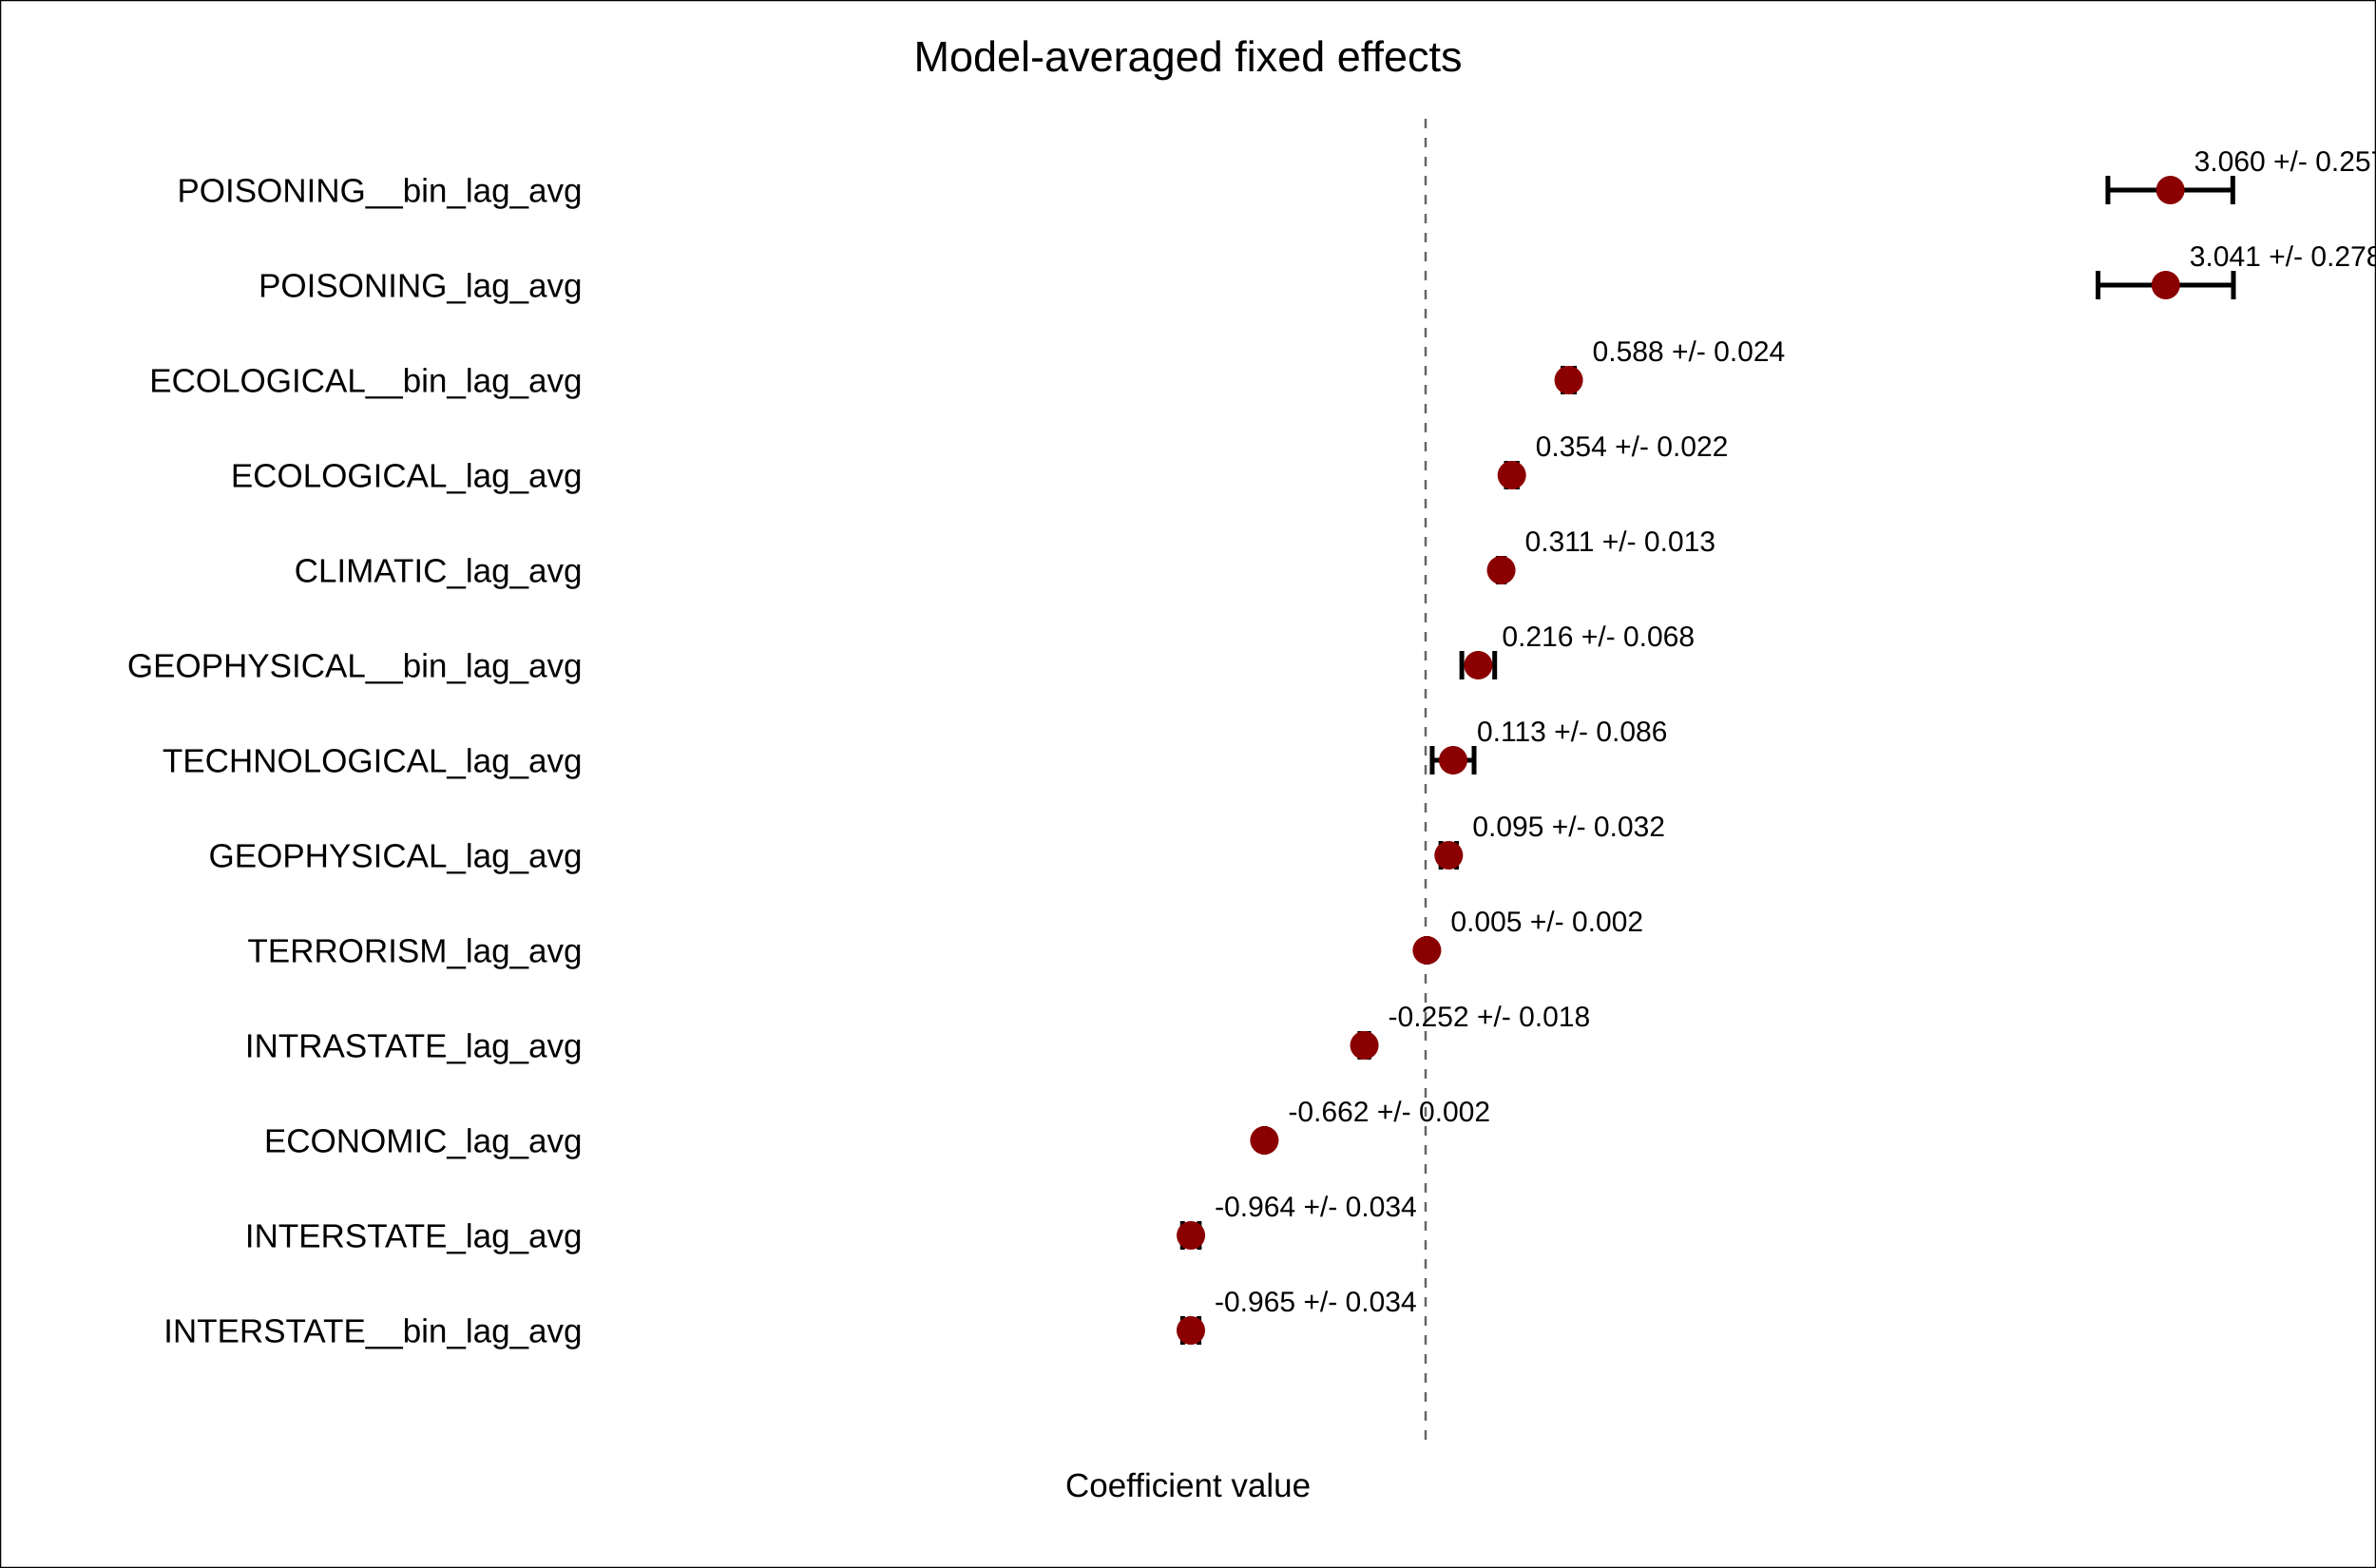
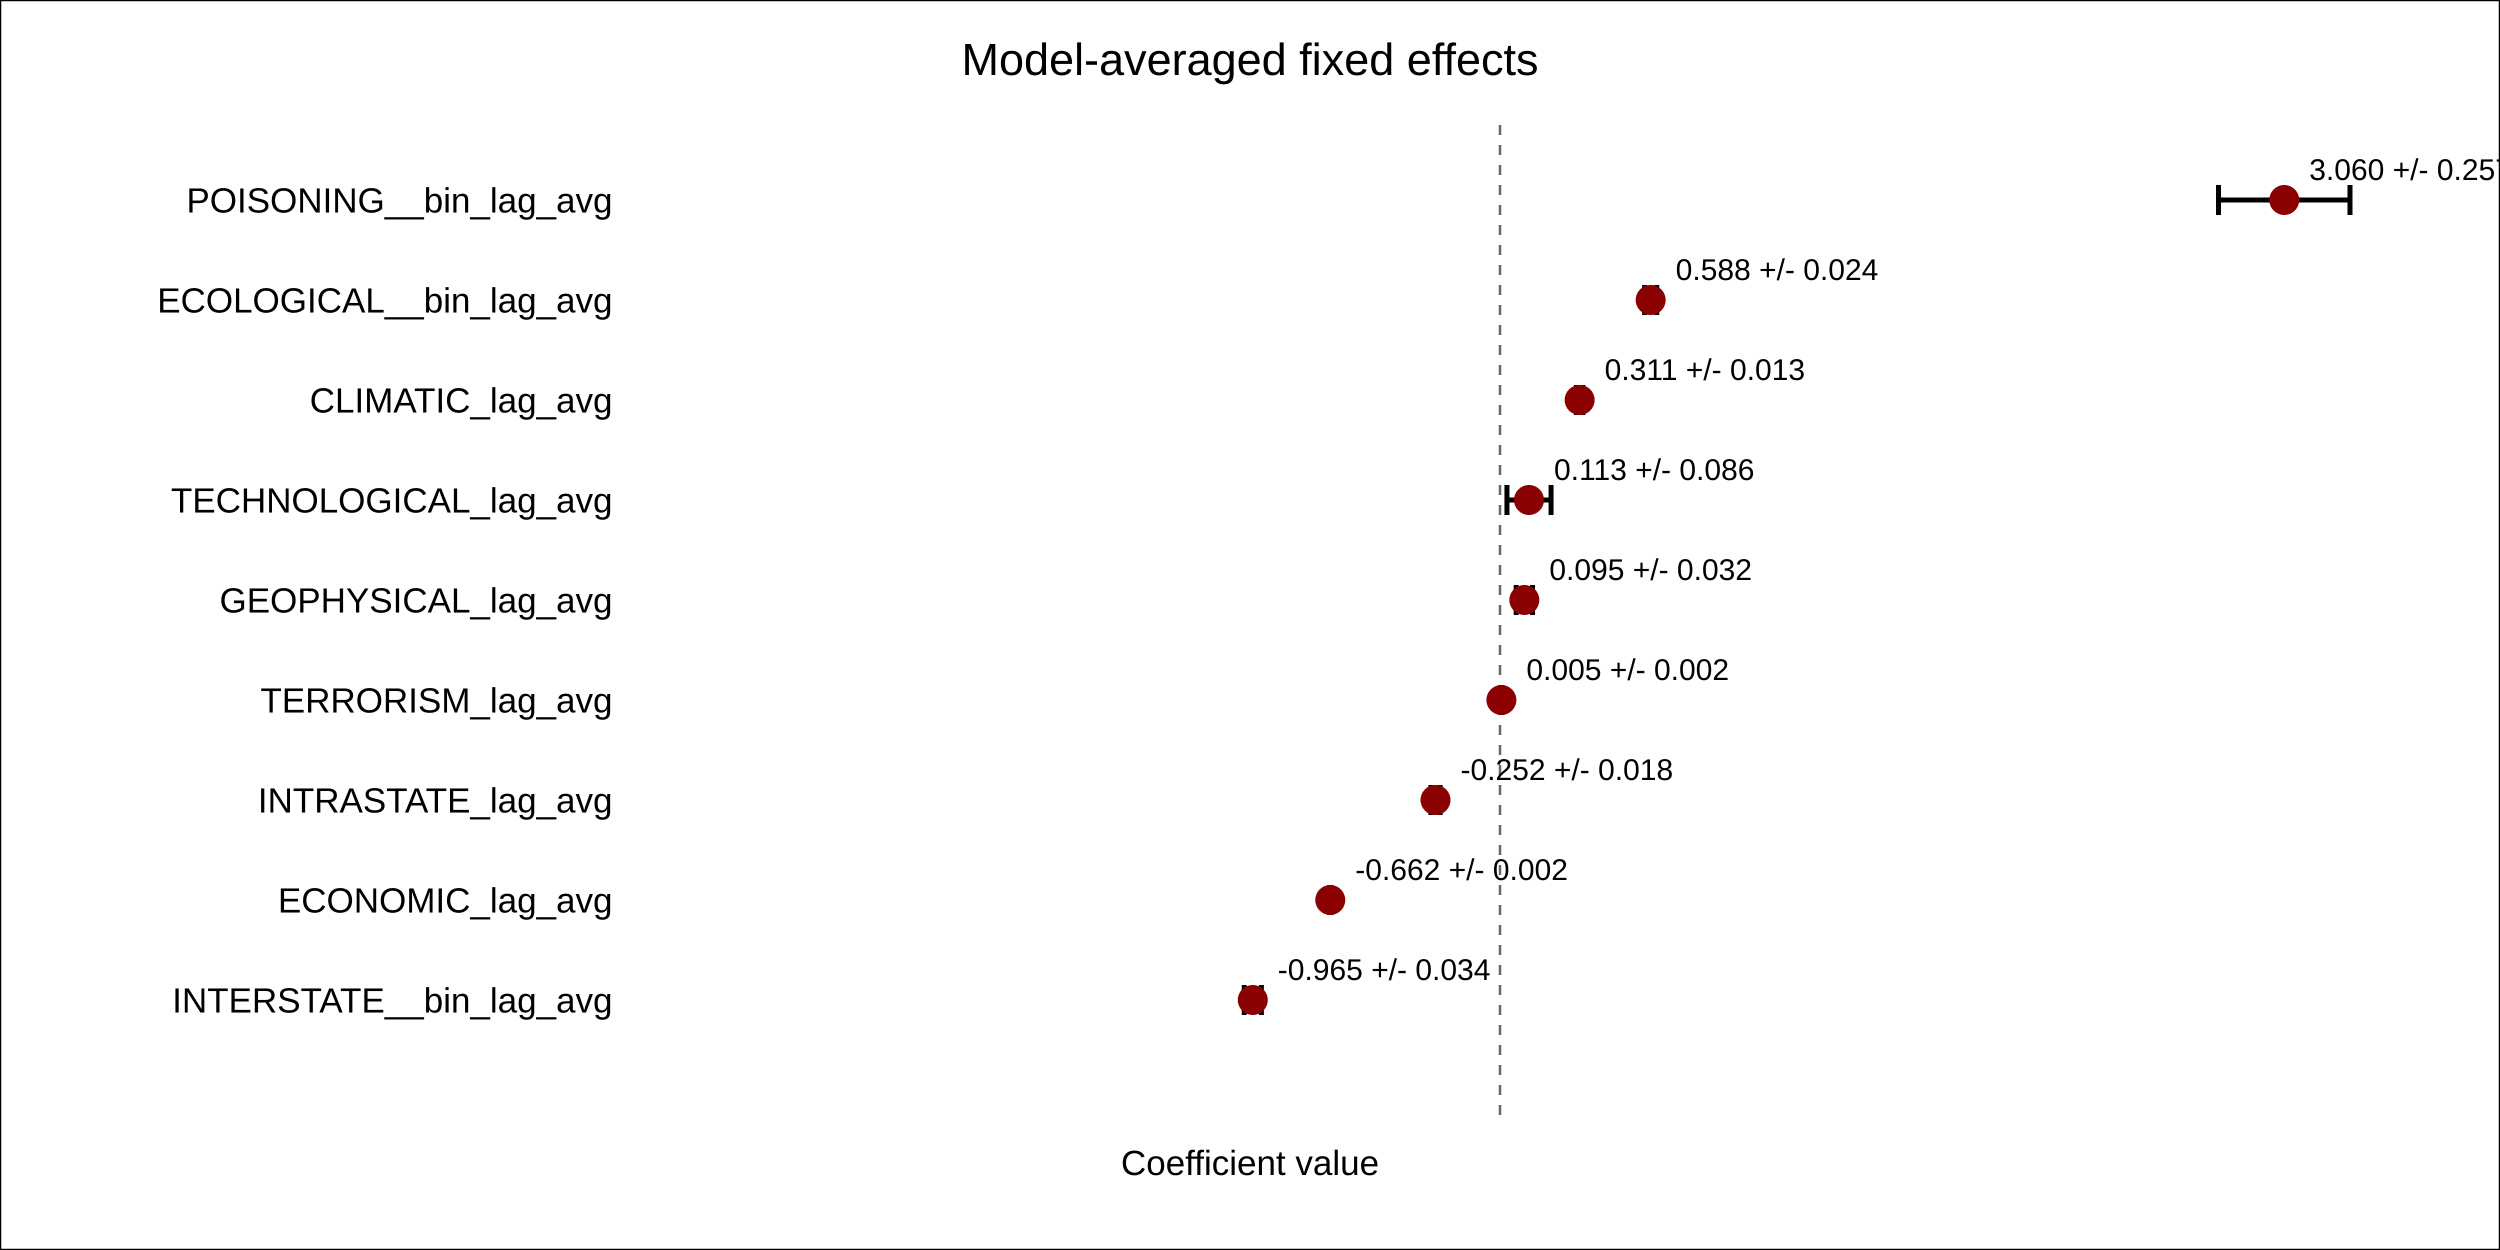
- <svg xmlns="http://www.w3.org/2000/svg" width="1000" height="660">
+ <svg xmlns="http://www.w3.org/2000/svg" width="1000" height="500">
  <style>
        text { font-family: Arial, sans-serif; }
    </style>
-   <rect x="0" y="0" width="1000" height="660" fill="white" stroke="black" stroke-width="1" />
-   <line x1="600.00" y1="50" x2="600.00" y2="610" stroke="#666" stroke-width="1" stroke-dasharray="4 4" />
+   <rect x="0" y="0" width="1000" height="500" fill="white" stroke="black" stroke-width="1" />
+   <line x1="600.00" y1="50" x2="600.00" y2="450" stroke="#666" stroke-width="1" stroke-dasharray="4 4" />
  <text x="500.0" y="30.0" text-anchor="middle" font-size="18">Model-averaged fixed effects</text>
-   <text x="500.0" y="630.0" text-anchor="middle" font-size="14">Coefficient value</text>
+   <text x="500.0" y="470.0" text-anchor="middle" font-size="14">Coefficient value</text>
  <text x="245" y="85" text-anchor="end" font-size="14">POISONING__bin_lag_avg</text>
-   <line x1="887.17" y1="80" x2="939.73" y2="80" stroke="#000" stroke-width="2" />
-   <line x1="887.17" y1="74" x2="887.17" y2="86" stroke="#000" stroke-width="2" />
-   <line x1="939.73" y1="74" x2="939.73" y2="86" stroke="#000" stroke-width="2" />
-   <circle cx="913.45" cy="80" r="6" fill="#8b0000" />
-   <text x="923.45" y="72" font-size="12">3.060 +/- 0.257</text>
-   <text x="245" y="125" text-anchor="end" font-size="14">POISONING_lag_avg</text>
-   <line x1="883.01" y1="120" x2="940.00" y2="120" stroke="#000" stroke-width="2" />
-   <line x1="883.01" y1="114" x2="883.01" y2="126" stroke="#000" stroke-width="2" />
-   <line x1="940.00" y1="114" x2="940.00" y2="126" stroke="#000" stroke-width="2" />
-   <circle cx="911.51" cy="120" r="6" fill="#8b0000" />
-   <text x="921.51" y="112" font-size="12">3.041 +/- 0.278</text>
-   <text x="245" y="165" text-anchor="end" font-size="14">ECOLOGICAL__bin_lag_avg</text>
-   <line x1="657.80" y1="160" x2="662.65" y2="160" stroke="#000" stroke-width="2" />
-   <line x1="657.80" y1="154" x2="657.80" y2="166" stroke="#000" stroke-width="2" />
-   <line x1="662.65" y1="154" x2="662.65" y2="166" stroke="#000" stroke-width="2" />
-   <circle cx="660.23" cy="160" r="6" fill="#8b0000" />
-   <text x="670.23" y="152" font-size="12">0.588 +/- 0.024</text>
-   <text x="245" y="205" text-anchor="end" font-size="14">ECOLOGICAL_lag_avg</text>
-   <line x1="634.01" y1="200" x2="638.56" y2="200" stroke="#000" stroke-width="2" />
-   <line x1="634.01" y1="194" x2="634.01" y2="206" stroke="#000" stroke-width="2" />
-   <line x1="638.56" y1="194" x2="638.56" y2="206" stroke="#000" stroke-width="2" />
-   <circle cx="636.28" cy="200" r="6" fill="#8b0000" />
-   <text x="646.28" y="192" font-size="12">0.354 +/- 0.022</text>
-   <text x="245" y="245" text-anchor="end" font-size="14">CLIMATIC_lag_avg</text>
-   <line x1="630.54" y1="240" x2="633.11" y2="240" stroke="#000" stroke-width="2" />
-   <line x1="630.54" y1="234" x2="630.54" y2="246" stroke="#000" stroke-width="2" />
-   <line x1="633.11" y1="234" x2="633.11" y2="246" stroke="#000" stroke-width="2" />
-   <circle cx="631.83" cy="240" r="6" fill="#8b0000" />
-   <text x="641.83" y="232" font-size="12">0.311 +/- 0.013</text>
-   <text x="245" y="285" text-anchor="end" font-size="14">GEOPHYSICAL__bin_lag_avg</text>
-   <line x1="615.25" y1="280" x2="629.08" y2="280" stroke="#000" stroke-width="2" />
-   <line x1="615.25" y1="274" x2="615.25" y2="286" stroke="#000" stroke-width="2" />
-   <line x1="629.08" y1="274" x2="629.08" y2="286" stroke="#000" stroke-width="2" />
-   <circle cx="622.16" cy="280" r="6" fill="#8b0000" />
-   <text x="632.16" y="272" font-size="12">0.216 +/- 0.068</text>
-   <text x="245" y="325" text-anchor="end" font-size="14">TECHNOLOGICAL_lag_avg</text>
-   <line x1="602.78" y1="320" x2="620.40" y2="320" stroke="#000" stroke-width="2" />
-   <line x1="602.78" y1="314" x2="602.78" y2="326" stroke="#000" stroke-width="2" />
-   <line x1="620.40" y1="314" x2="620.40" y2="326" stroke="#000" stroke-width="2" />
-   <circle cx="611.59" cy="320" r="6" fill="#8b0000" />
-   <text x="621.59" y="312" font-size="12">0.113 +/- 0.086</text>
-   <text x="245" y="365" text-anchor="end" font-size="14">GEOPHYSICAL_lag_avg</text>
-   <line x1="606.46" y1="360" x2="613.00" y2="360" stroke="#000" stroke-width="2" />
-   <line x1="606.46" y1="354" x2="606.46" y2="366" stroke="#000" stroke-width="2" />
-   <line x1="613.00" y1="354" x2="613.00" y2="366" stroke="#000" stroke-width="2" />
-   <circle cx="609.73" cy="360" r="6" fill="#8b0000" />
-   <text x="619.73" y="352" font-size="12">0.095 +/- 0.032</text>
-   <text x="245" y="405" text-anchor="end" font-size="14">TERRORISM_lag_avg</text>
-   <line x1="600.38" y1="400" x2="600.73" y2="400" stroke="#000" stroke-width="2" />
-   <line x1="600.38" y1="394" x2="600.38" y2="406" stroke="#000" stroke-width="2" />
-   <line x1="600.73" y1="394" x2="600.73" y2="406" stroke="#000" stroke-width="2" />
-   <circle cx="600.56" cy="400" r="6" fill="#8b0000" />
-   <text x="610.56" y="392" font-size="12">0.005 +/- 0.002</text>
-   <text x="245" y="445" text-anchor="end" font-size="14">INTRASTATE_lag_avg</text>
-   <line x1="572.36" y1="440" x2="576.08" y2="440" stroke="#000" stroke-width="2" />
-   <line x1="572.36" y1="434" x2="572.36" y2="446" stroke="#000" stroke-width="2" />
-   <line x1="576.08" y1="434" x2="576.08" y2="446" stroke="#000" stroke-width="2" />
-   <circle cx="574.22" cy="440" r="6" fill="#8b0000" />
-   <text x="584.22" y="432" font-size="12">-0.252 +/- 0.018</text>
-   <text x="245" y="485" text-anchor="end" font-size="14">ECONOMIC_lag_avg</text>
-   <line x1="531.98" y1="480" x2="532.34" y2="480" stroke="#000" stroke-width="2" />
-   <line x1="531.98" y1="474" x2="531.98" y2="486" stroke="#000" stroke-width="2" />
-   <line x1="532.34" y1="474" x2="532.34" y2="486" stroke="#000" stroke-width="2" />
-   <circle cx="532.16" cy="480" r="6" fill="#8b0000" />
-   <text x="542.16" y="472" font-size="12">-0.662 +/- 0.002</text>
-   <text x="245" y="525" text-anchor="end" font-size="14">INTERSTATE_lag_avg</text>
-   <line x1="497.71" y1="520" x2="504.74" y2="520" stroke="#000" stroke-width="2" />
-   <line x1="497.71" y1="514" x2="497.71" y2="526" stroke="#000" stroke-width="2" />
-   <line x1="504.74" y1="514" x2="504.74" y2="526" stroke="#000" stroke-width="2" />
-   <circle cx="501.23" cy="520" r="6" fill="#8b0000" />
-   <text x="511.23" y="512" font-size="12">-0.964 +/- 0.034</text>
-   <text x="245" y="565" text-anchor="end" font-size="14">INTERSTATE__bin_lag_avg</text>
-   <line x1="497.76" y1="560" x2="504.62" y2="560" stroke="#000" stroke-width="2" />
-   <line x1="497.76" y1="554" x2="497.76" y2="566" stroke="#000" stroke-width="2" />
-   <line x1="504.62" y1="554" x2="504.62" y2="566" stroke="#000" stroke-width="2" />
-   <circle cx="501.19" cy="560" r="6" fill="#8b0000" />
-   <text x="511.19" y="552" font-size="12">-0.965 +/- 0.034</text>
+   <line x1="887.40" y1="80" x2="940.00" y2="80" stroke="#000" stroke-width="2" />
+   <line x1="887.40" y1="74" x2="887.40" y2="86" stroke="#000" stroke-width="2" />
+   <line x1="940.00" y1="74" x2="940.00" y2="86" stroke="#000" stroke-width="2" />
+   <circle cx="913.70" cy="80" r="6" fill="#8b0000" />
+   <text x="923.70" y="72" font-size="12">3.060 +/- 0.257</text>
+   <text x="245" y="125" text-anchor="end" font-size="14">ECOLOGICAL__bin_lag_avg</text>
+   <line x1="657.84" y1="120" x2="662.70" y2="120" stroke="#000" stroke-width="2" />
+   <line x1="657.84" y1="114" x2="657.84" y2="126" stroke="#000" stroke-width="2" />
+   <line x1="662.70" y1="114" x2="662.70" y2="126" stroke="#000" stroke-width="2" />
+   <circle cx="660.27" cy="120" r="6" fill="#8b0000" />
+   <text x="670.27" y="112" font-size="12">0.588 +/- 0.024</text>
+   <text x="245" y="165" text-anchor="end" font-size="14">CLIMATIC_lag_avg</text>
+   <line x1="630.56" y1="160" x2="633.14" y2="160" stroke="#000" stroke-width="2" />
+   <line x1="630.56" y1="154" x2="630.56" y2="166" stroke="#000" stroke-width="2" />
+   <line x1="633.14" y1="154" x2="633.14" y2="166" stroke="#000" stroke-width="2" />
+   <circle cx="631.85" cy="160" r="6" fill="#8b0000" />
+   <text x="641.85" y="152" font-size="12">0.311 +/- 0.013</text>
+   <text x="245" y="205" text-anchor="end" font-size="14">TECHNOLOGICAL_lag_avg</text>
+   <line x1="602.78" y1="200" x2="620.42" y2="200" stroke="#000" stroke-width="2" />
+   <line x1="602.78" y1="194" x2="602.78" y2="206" stroke="#000" stroke-width="2" />
+   <line x1="620.42" y1="194" x2="620.42" y2="206" stroke="#000" stroke-width="2" />
+   <circle cx="611.60" cy="200" r="6" fill="#8b0000" />
+   <text x="621.60" y="192" font-size="12">0.113 +/- 0.086</text>
+   <text x="245" y="245" text-anchor="end" font-size="14">GEOPHYSICAL_lag_avg</text>
+   <line x1="606.47" y1="240" x2="613.01" y2="240" stroke="#000" stroke-width="2" />
+   <line x1="606.47" y1="234" x2="606.47" y2="246" stroke="#000" stroke-width="2" />
+   <line x1="613.01" y1="234" x2="613.01" y2="246" stroke="#000" stroke-width="2" />
+   <circle cx="609.74" cy="240" r="6" fill="#8b0000" />
+   <text x="619.74" y="232" font-size="12">0.095 +/- 0.032</text>
+   <text x="245" y="285" text-anchor="end" font-size="14">TERRORISM_lag_avg</text>
+   <line x1="600.38" y1="280" x2="600.73" y2="280" stroke="#000" stroke-width="2" />
+   <line x1="600.38" y1="274" x2="600.38" y2="286" stroke="#000" stroke-width="2" />
+   <line x1="600.73" y1="274" x2="600.73" y2="286" stroke="#000" stroke-width="2" />
+   <circle cx="600.56" cy="280" r="6" fill="#8b0000" />
+   <text x="610.56" y="272" font-size="12">0.005 +/- 0.002</text>
+   <text x="245" y="325" text-anchor="end" font-size="14">INTRASTATE_lag_avg</text>
+   <line x1="572.34" y1="320" x2="576.06" y2="320" stroke="#000" stroke-width="2" />
+   <line x1="572.34" y1="314" x2="572.34" y2="326" stroke="#000" stroke-width="2" />
+   <line x1="576.06" y1="314" x2="576.06" y2="326" stroke="#000" stroke-width="2" />
+   <circle cx="574.20" cy="320" r="6" fill="#8b0000" />
+   <text x="584.20" y="312" font-size="12">-0.252 +/- 0.018</text>
+   <text x="245" y="365" text-anchor="end" font-size="14">ECONOMIC_lag_avg</text>
+   <line x1="531.93" y1="360" x2="532.29" y2="360" stroke="#000" stroke-width="2" />
+   <line x1="531.93" y1="354" x2="531.93" y2="366" stroke="#000" stroke-width="2" />
+   <line x1="532.29" y1="354" x2="532.29" y2="366" stroke="#000" stroke-width="2" />
+   <circle cx="532.11" cy="360" r="6" fill="#8b0000" />
+   <text x="542.11" y="352" font-size="12">-0.662 +/- 0.002</text>
+   <text x="245" y="405" text-anchor="end" font-size="14">INTERSTATE__bin_lag_avg</text>
+   <line x1="497.68" y1="400" x2="504.55" y2="400" stroke="#000" stroke-width="2" />
+   <line x1="497.68" y1="394" x2="497.68" y2="406" stroke="#000" stroke-width="2" />
+   <line x1="504.55" y1="394" x2="504.55" y2="406" stroke="#000" stroke-width="2" />
+   <circle cx="501.11" cy="400" r="6" fill="#8b0000" />
+   <text x="511.11" y="392" font-size="12">-0.965 +/- 0.034</text>
</svg>
